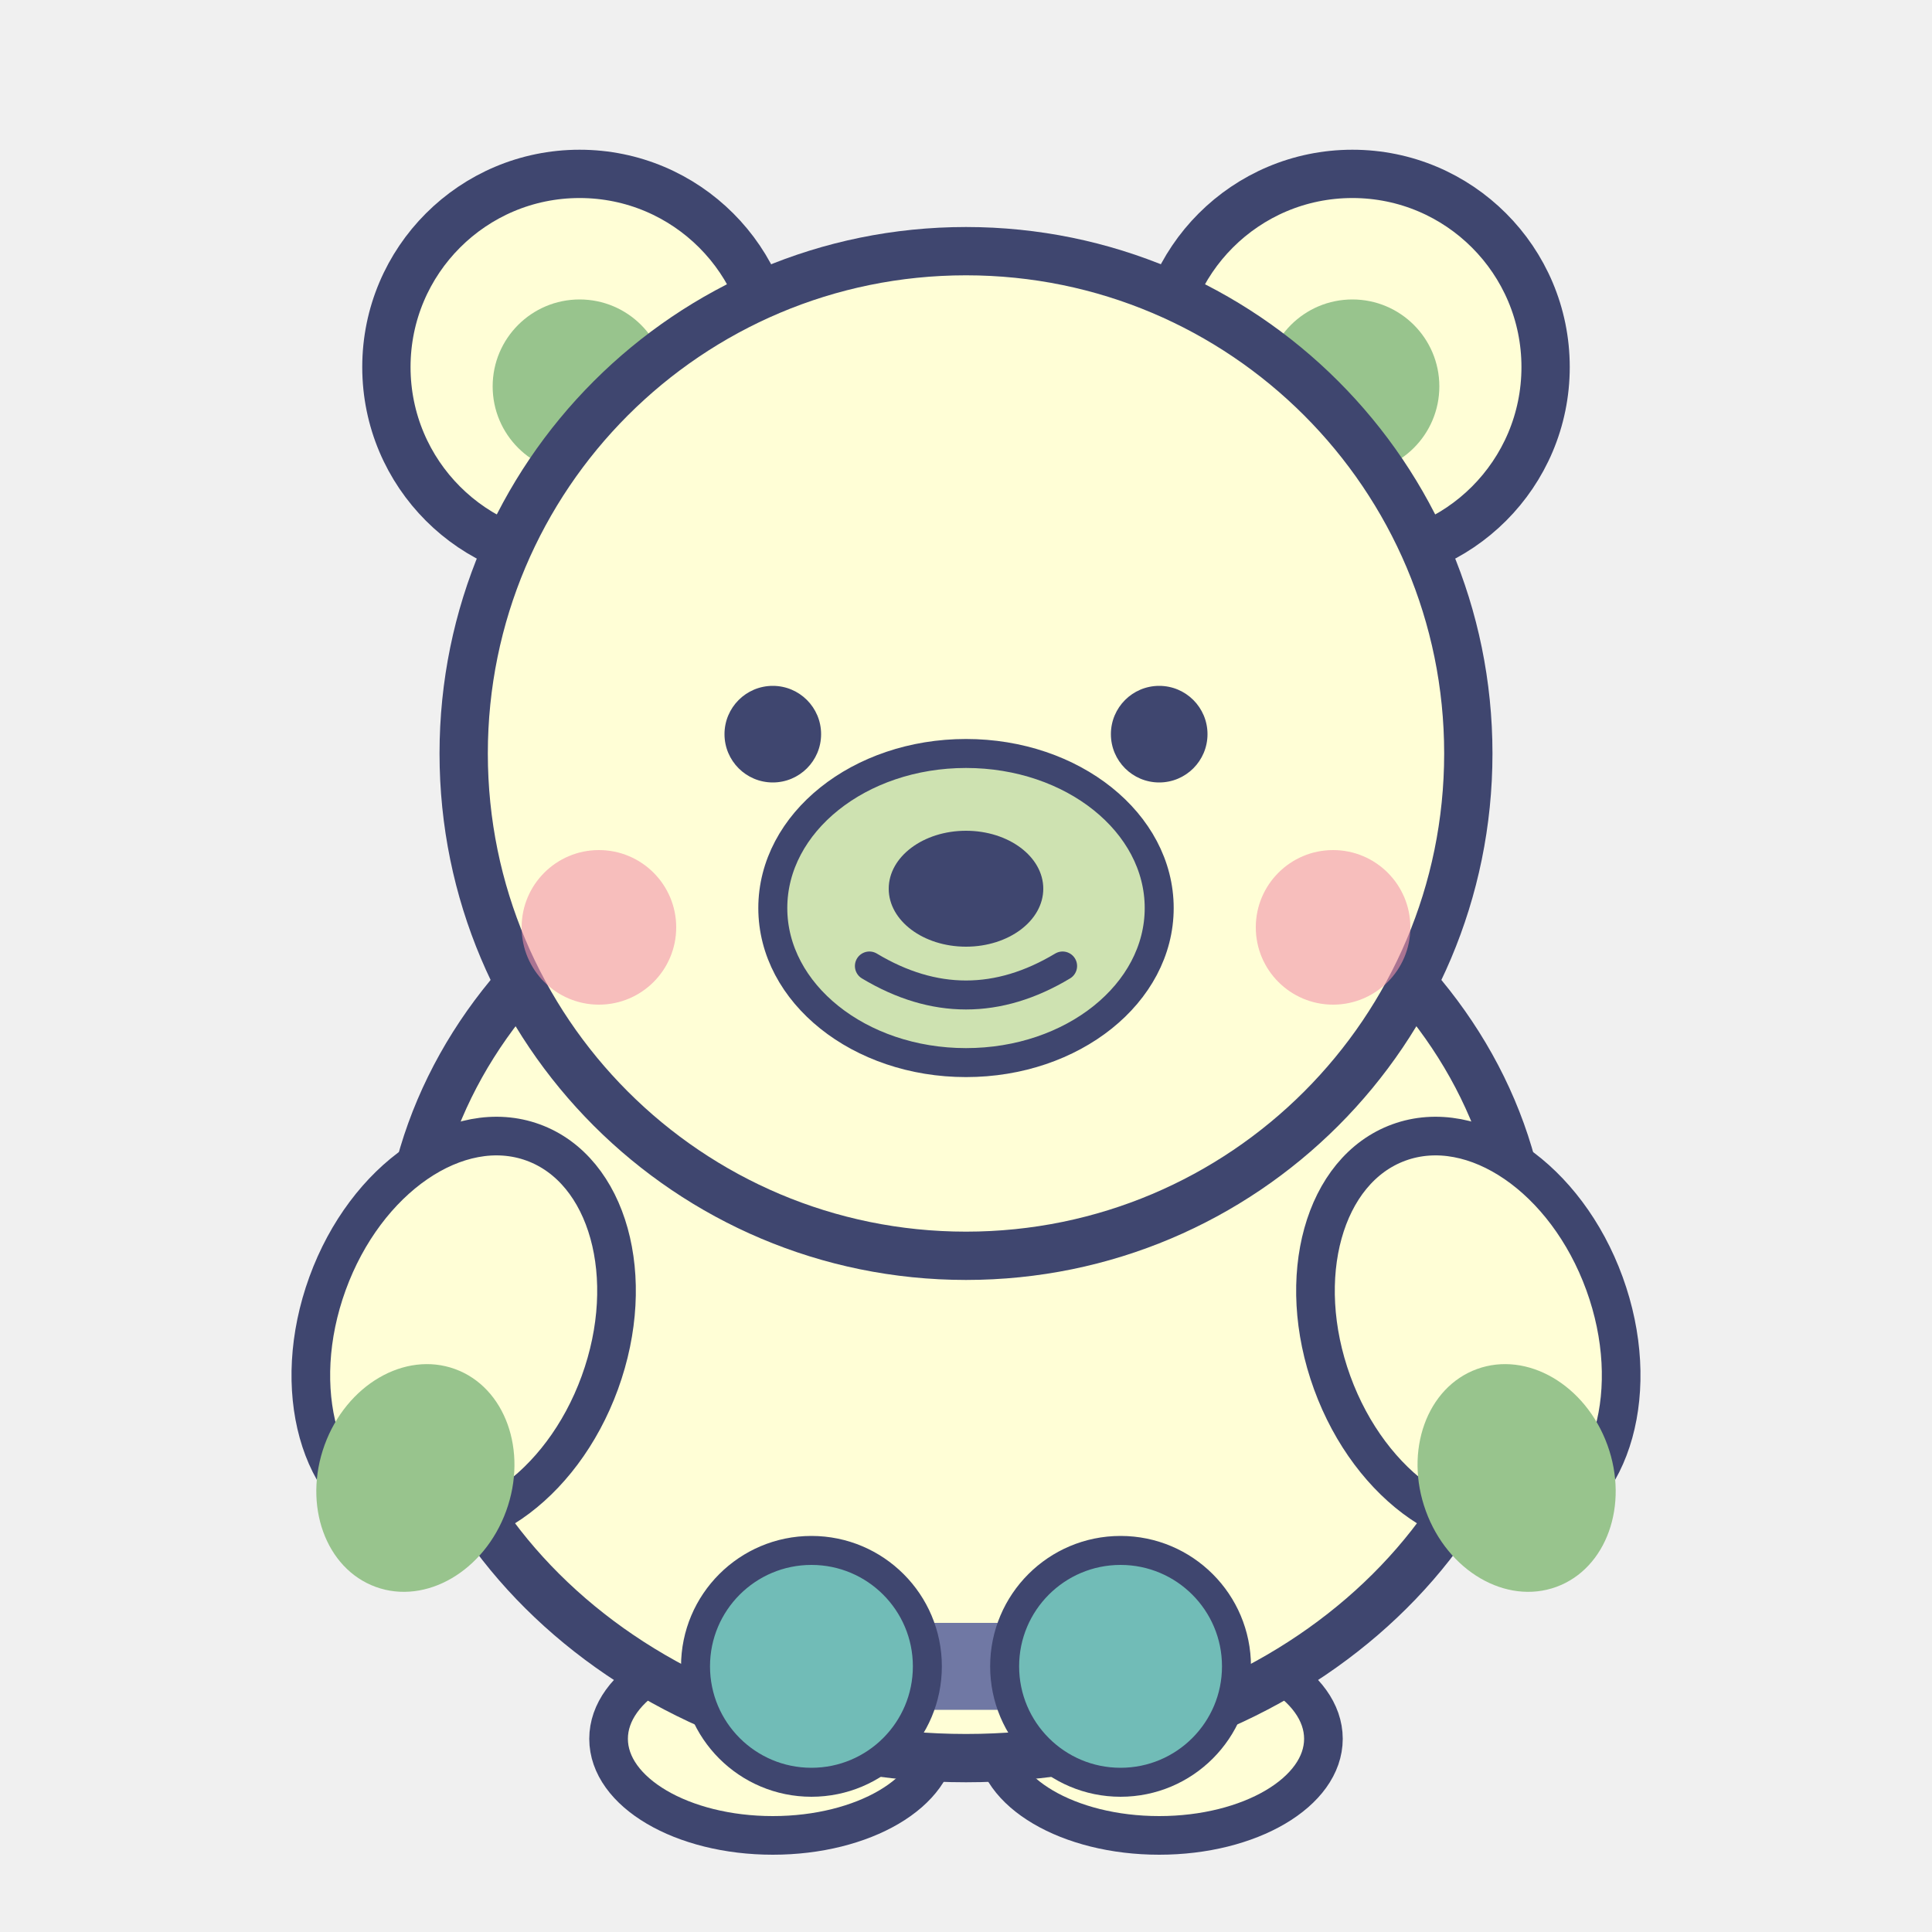
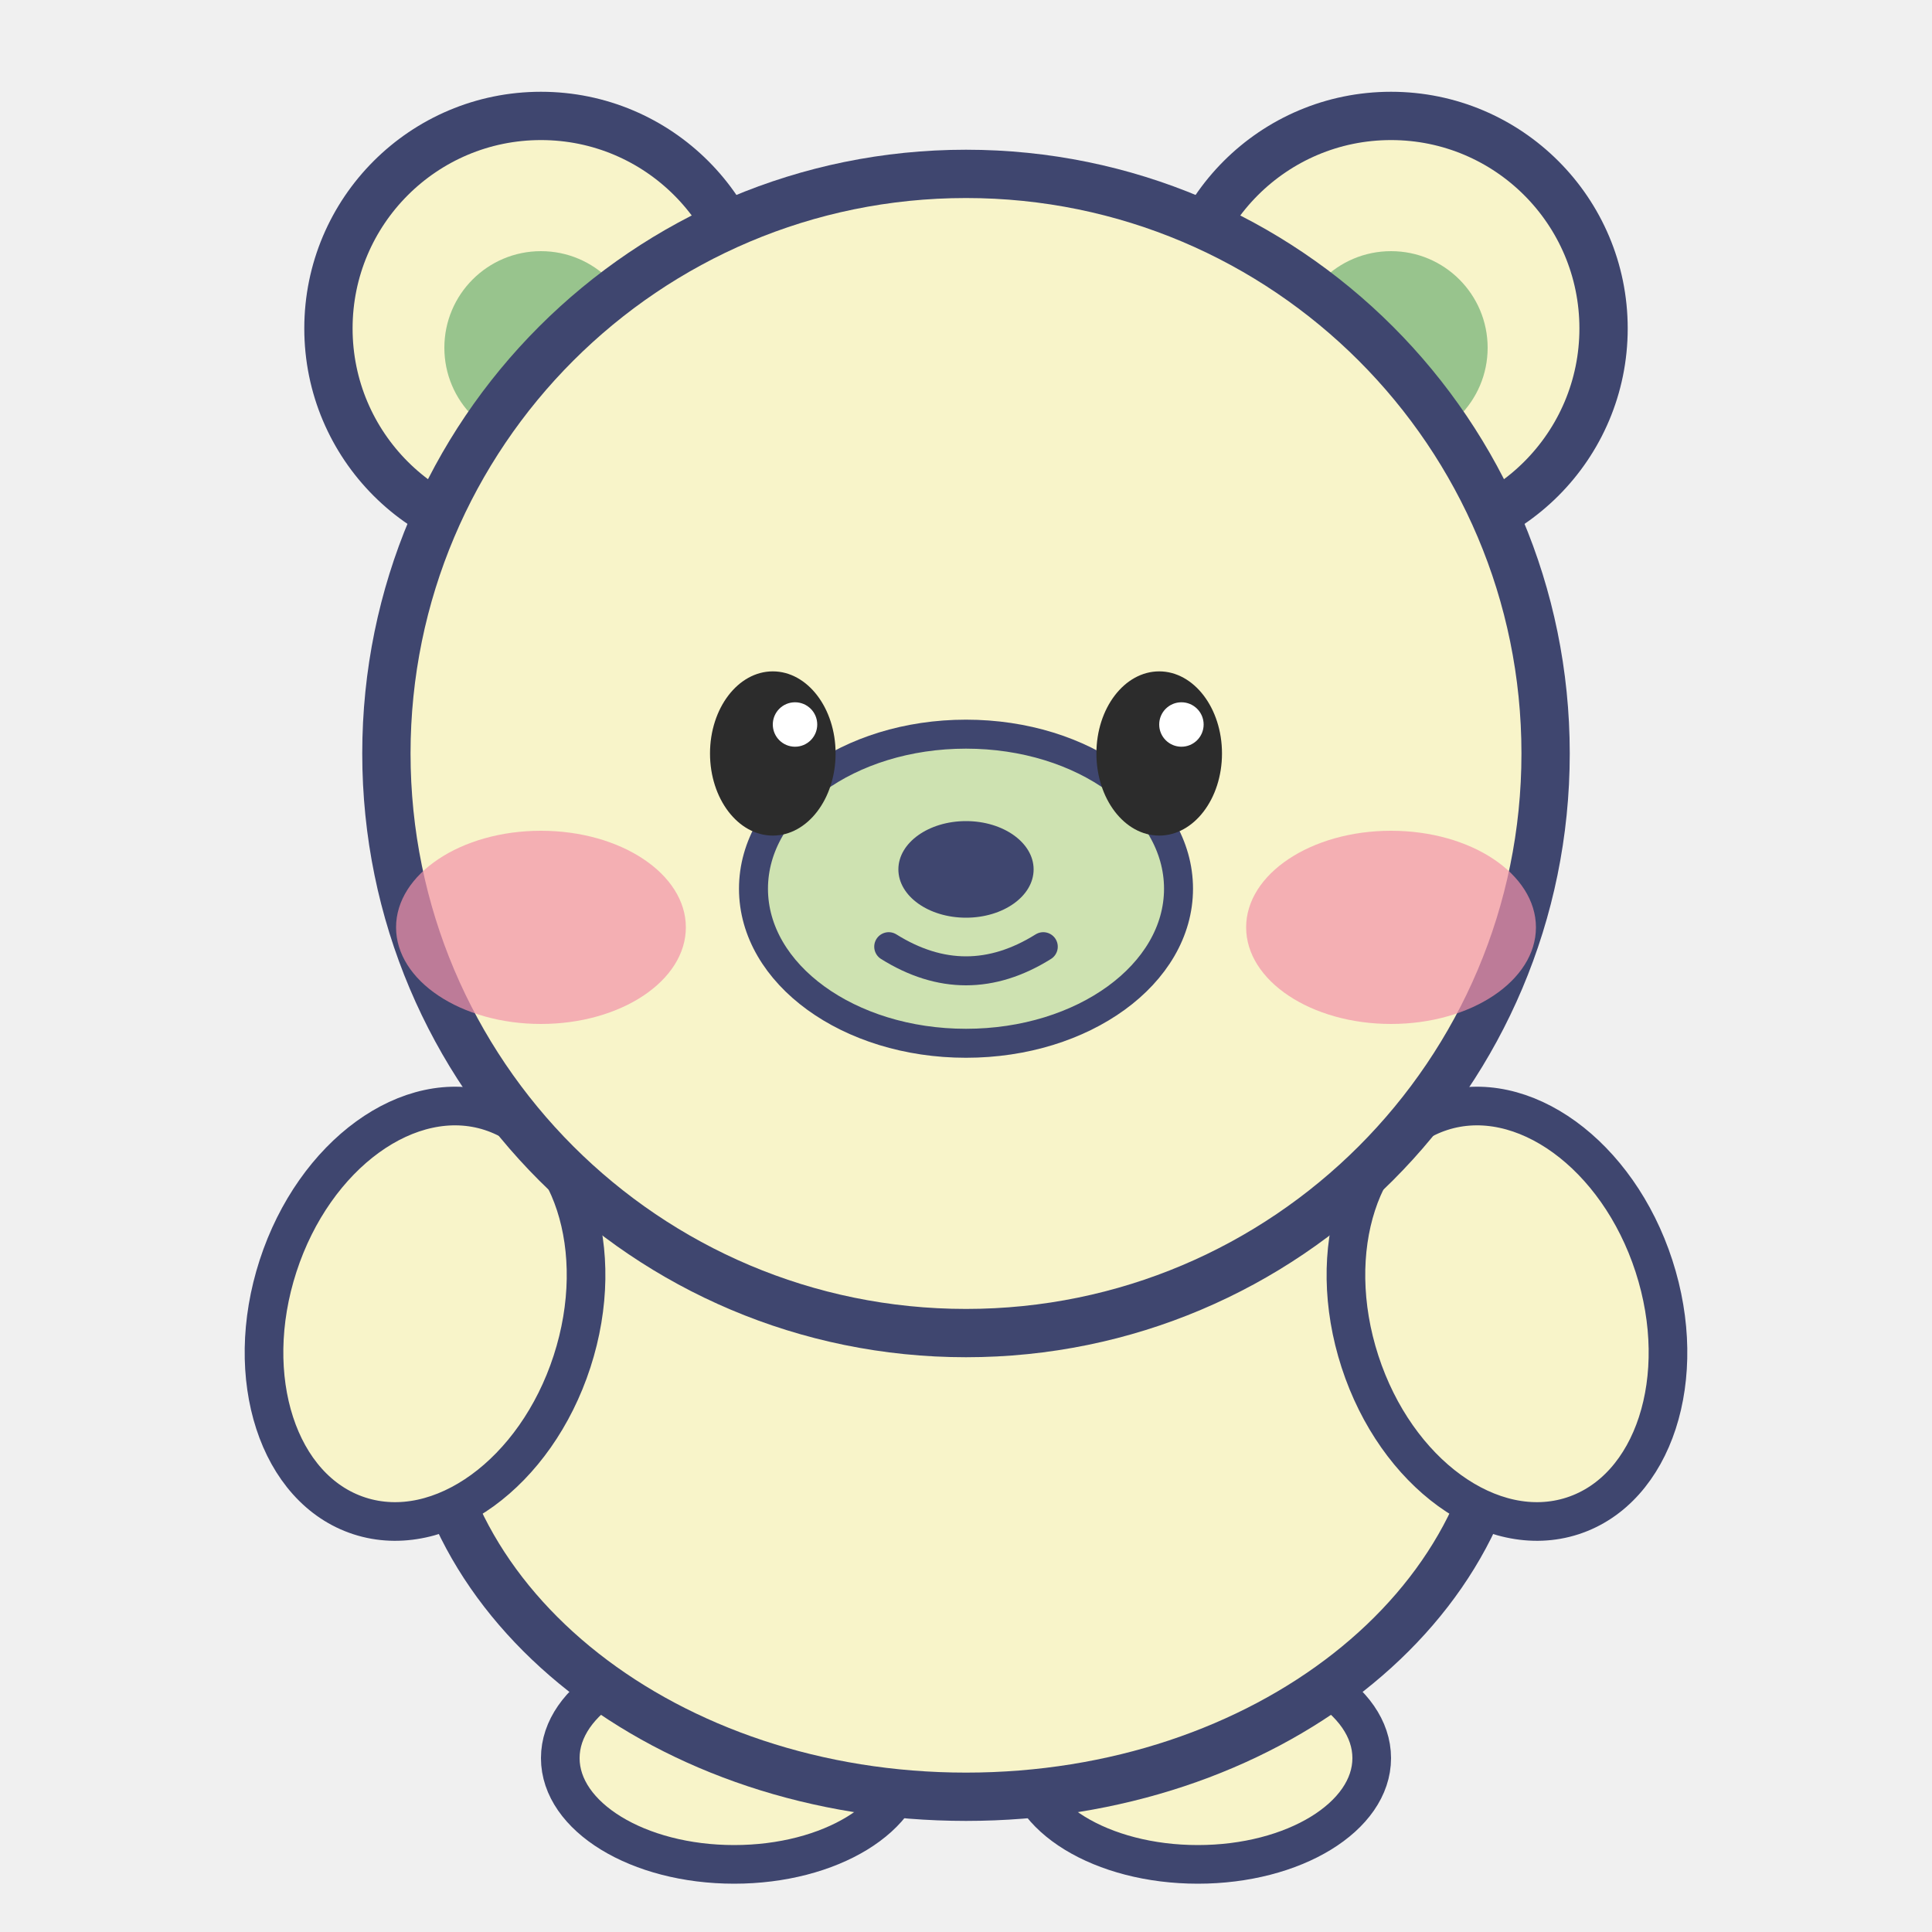
<svg xmlns="http://www.w3.org/2000/svg" viewBox="0 0 200 200">
-   <ellipse cx="80" cy="180" rx="17" ry="10" fill="#FFFED6" stroke="#3F466F" stroke-width="4" />
-   <ellipse cx="120" cy="180" rx="17" ry="10" fill="#FFFED6" stroke="#3F466F" stroke-width="4" />
-   <ellipse cx="100" cy="132" rx="58" ry="50" fill="#FFFED6" stroke="#3F466F" stroke-width="5" />
-   <ellipse cx="48" cy="138" rx="15" ry="21" fill="#FFFED6" stroke="#3F466F" stroke-width="4" transform="rotate(20 48 138)" />
-   <ellipse cx="152" cy="138" rx="15" ry="21" fill="#FFFED6" stroke="#3F466F" stroke-width="4" transform="rotate(-20 152 138)" />
-   <ellipse cx="43" cy="153" rx="10" ry="12" fill="#98C48D" transform="rotate(20 43 153)" />
-   <ellipse cx="157" cy="153" rx="10" ry="12" fill="#98C48D" transform="rotate(-20 157 153)" />
-   <rect x="86" y="168" width="28" height="9" rx="4.5" fill="#7078A4" />
-   <circle cx="84" cy="172.5" r="12" fill="#71BCB7" stroke="#3F466F" stroke-width="3" />
-   <circle cx="116" cy="172.5" r="12" fill="#71BCB7" stroke="#3F466F" stroke-width="3" />
-   <circle cx="60" cy="38" r="20" fill="#FFFED6" stroke="#3F466F" stroke-width="5" />
-   <circle cx="140" cy="38" r="20" fill="#FFFED6" stroke="#3F466F" stroke-width="5" />
-   <circle cx="60" cy="40" r="9" fill="#98C48D" />
-   <circle cx="140" cy="40" r="9" fill="#98C48D" />
-   <circle cx="100" cy="78" r="52" fill="#FFFED6" stroke="#3F466F" stroke-width="5" />
-   <ellipse cx="100" cy="94" rx="20" ry="16" fill="#CEE2B1" stroke="#3F466F" stroke-width="3" />
-   <circle cx="80" cy="76" r="5" fill="#3F466F" />
-   <circle cx="120" cy="76" r="5" fill="#3F466F" />
-   <ellipse cx="100" cy="92" rx="8" ry="6" fill="#3F466F" />
-   <path d="M90 100 Q100 106 110 100" stroke="#3F466F" stroke-width="3" fill="none" stroke-linecap="round" />
-   <circle cx="62" cy="96" r="8" fill="#F292AA" opacity="0.6" />
-   <circle cx="138" cy="96" r="8" fill="#F292AA" opacity="0.6" />
+   <ellipse cx="76" cy="182" rx="18" ry="11" fill="#F8F4C9" stroke="#3F466F" stroke-width="4" />
+   <ellipse cx="124" cy="182" rx="18" ry="11" fill="#F8F4C9" stroke="#3F466F" stroke-width="4" />
+   <ellipse cx="100" cy="142" rx="56" ry="44" fill="#F8F4C9" stroke="#3F466F" stroke-width="5" />
+   <ellipse cx="44" cy="136" rx="16" ry="22" fill="#F8F4C9" stroke="#3F466F" stroke-width="4" transform="rotate(18 44 136)" />
+   <ellipse cx="156" cy="136" rx="16" ry="22" fill="#F8F4C9" stroke="#3F466F" stroke-width="4" transform="rotate(-18 156 136)" />
+   <circle cx="56" cy="34" r="22" fill="#F8F4C9" stroke="#3F466F" stroke-width="5" />
+   <circle cx="144" cy="34" r="22" fill="#F8F4C9" stroke="#3F466F" stroke-width="5" />
+   <circle cx="56" cy="36" r="10" fill="#98C48D" />
+   <circle cx="144" cy="36" r="10" fill="#98C48D" />
+   <circle cx="100" cy="78" r="60" fill="#F8F4C9" stroke="#3F466F" stroke-width="5" />
+   <ellipse cx="100" cy="92" rx="22" ry="16" fill="#CEE2B1" stroke="#3F466F" stroke-width="3" />
+   <ellipse cx="56" cy="96" rx="15" ry="10" fill="#F292AA" opacity="0.7" />
+   <ellipse cx="144" cy="96" rx="15" ry="10" fill="#F292AA" opacity="0.7" />
+   <ellipse cx="80" cy="78" rx="6.5" ry="8.5" fill="#2C2C2C" />
+   <ellipse cx="120" cy="78" rx="6.5" ry="8.5" fill="#2C2C2C" />
+   <circle cx="82.3" cy="75" r="2.3" fill="#FFFFFF" />
+   <circle cx="122.3" cy="75" r="2.3" fill="#FFFFFF" />
+   <ellipse cx="100" cy="90" rx="7" ry="5" fill="#3F466F" />
+   <path d="M92 98 Q100 103 108 98" stroke="#3F466F" stroke-width="3" fill="none" stroke-linecap="round" />
</svg>
